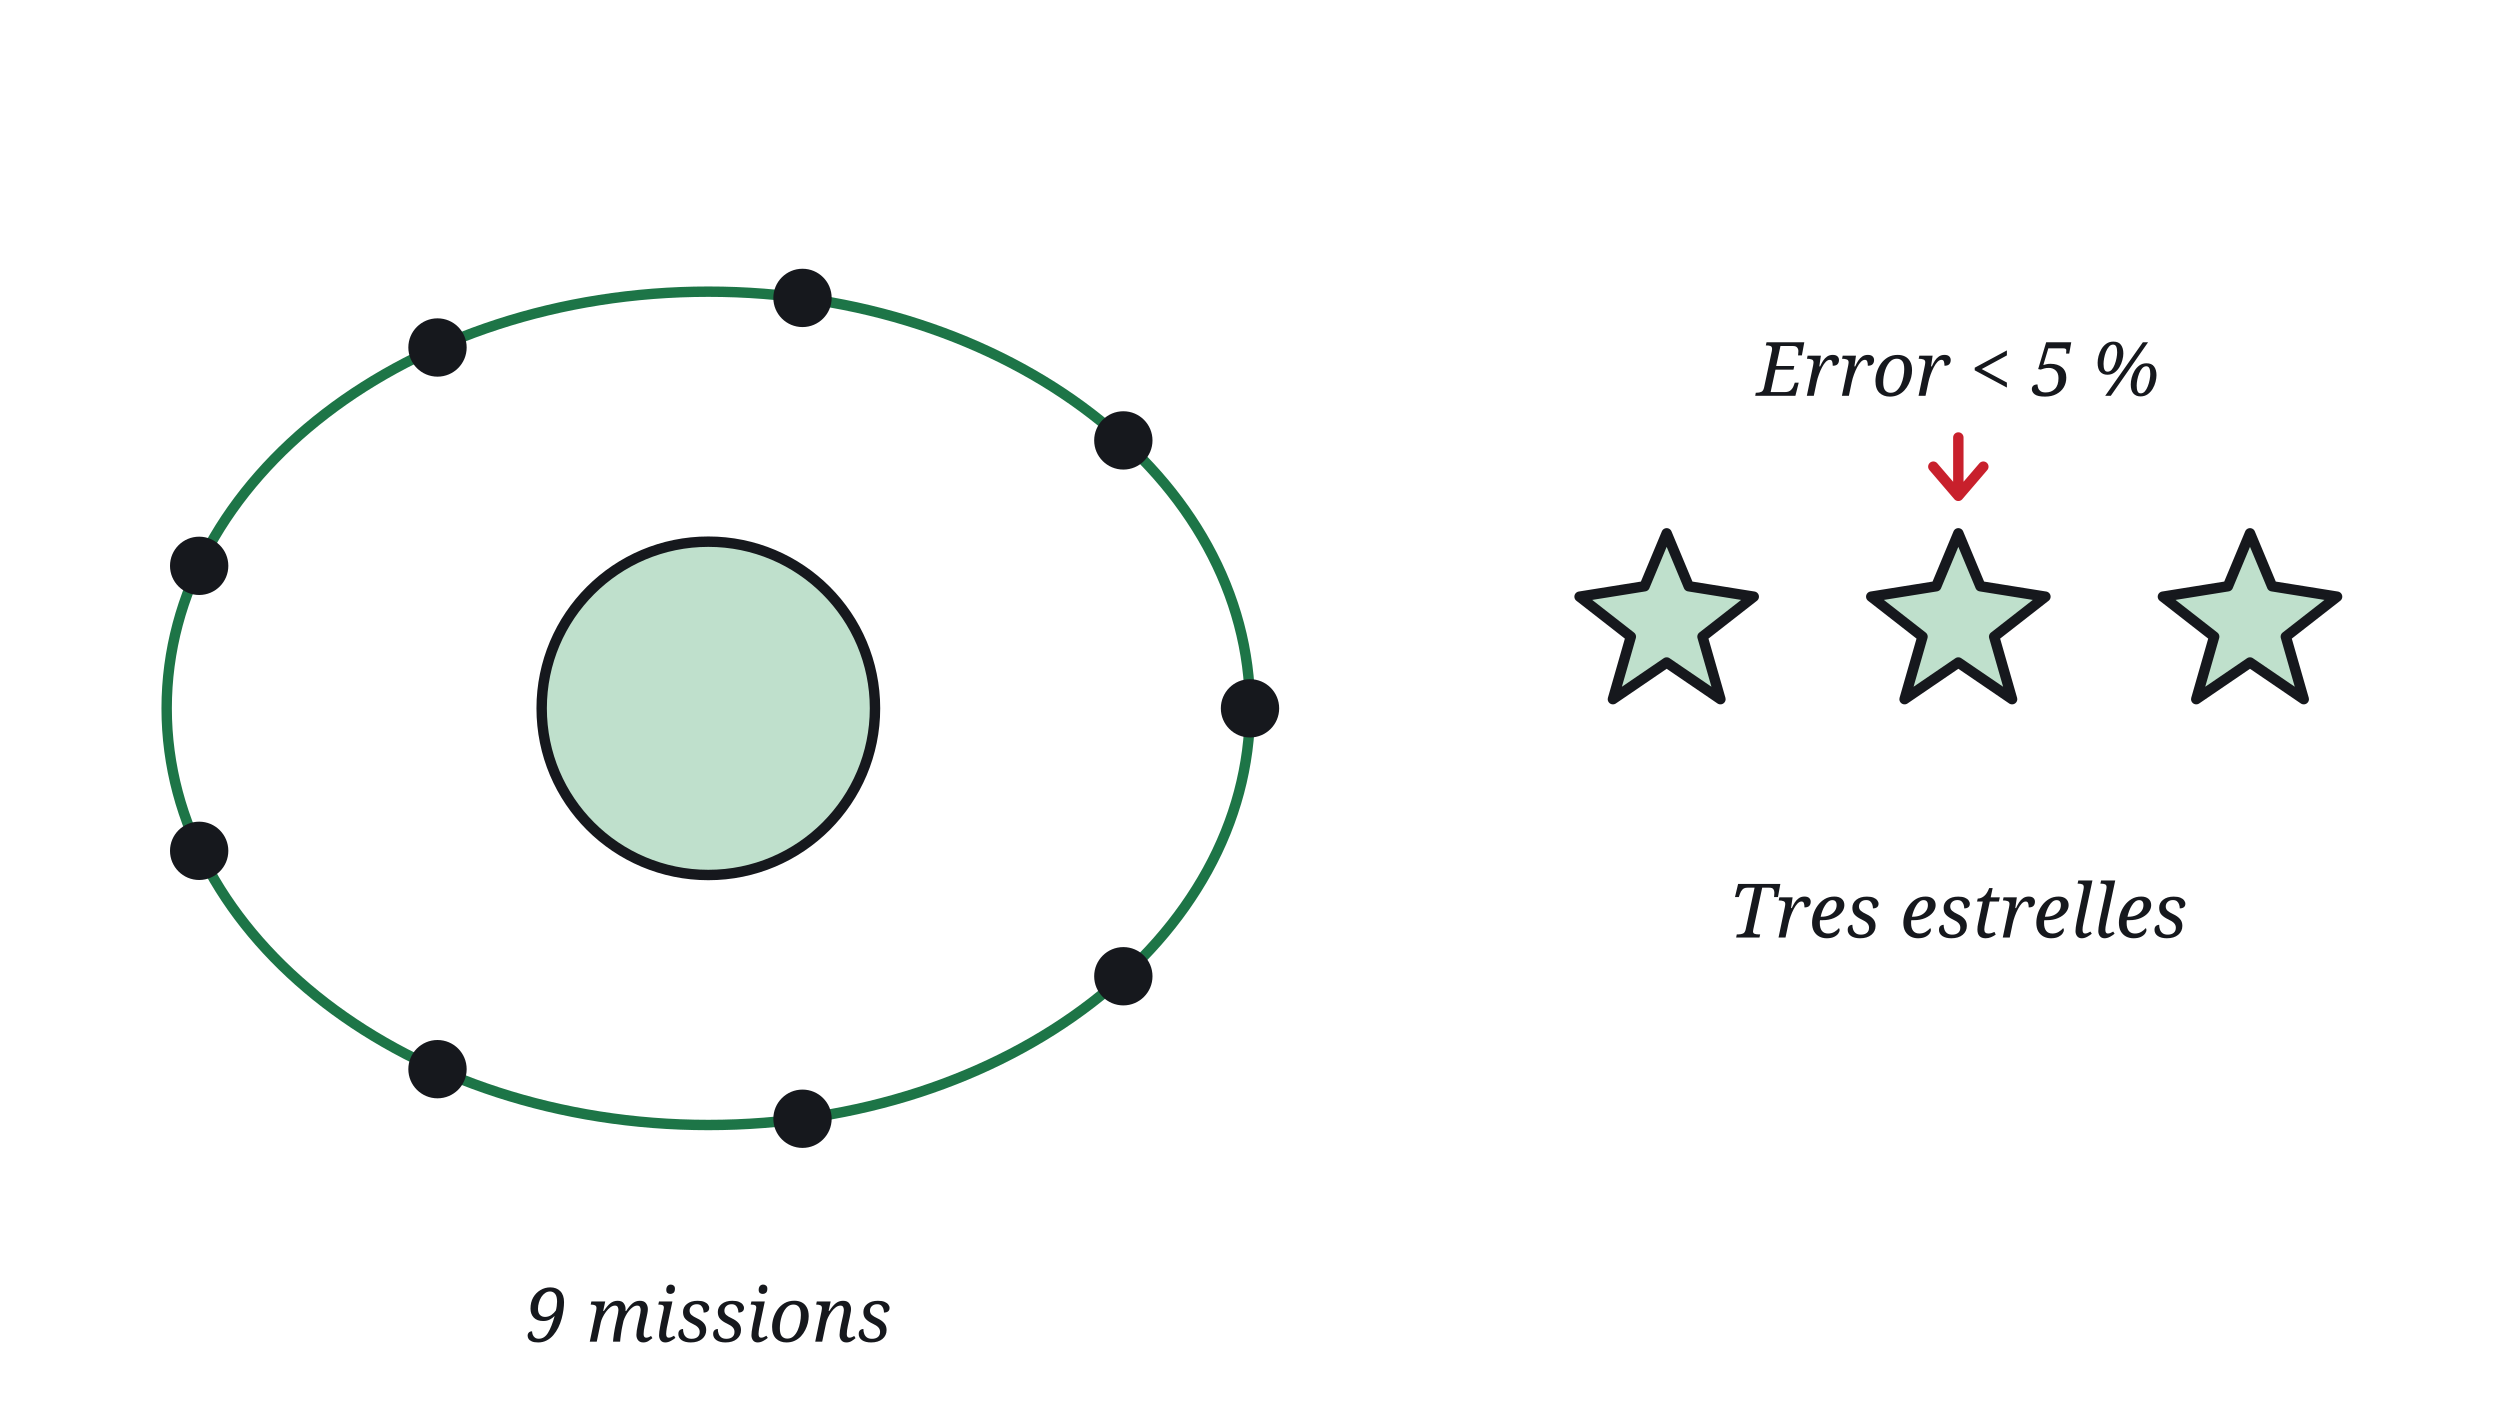
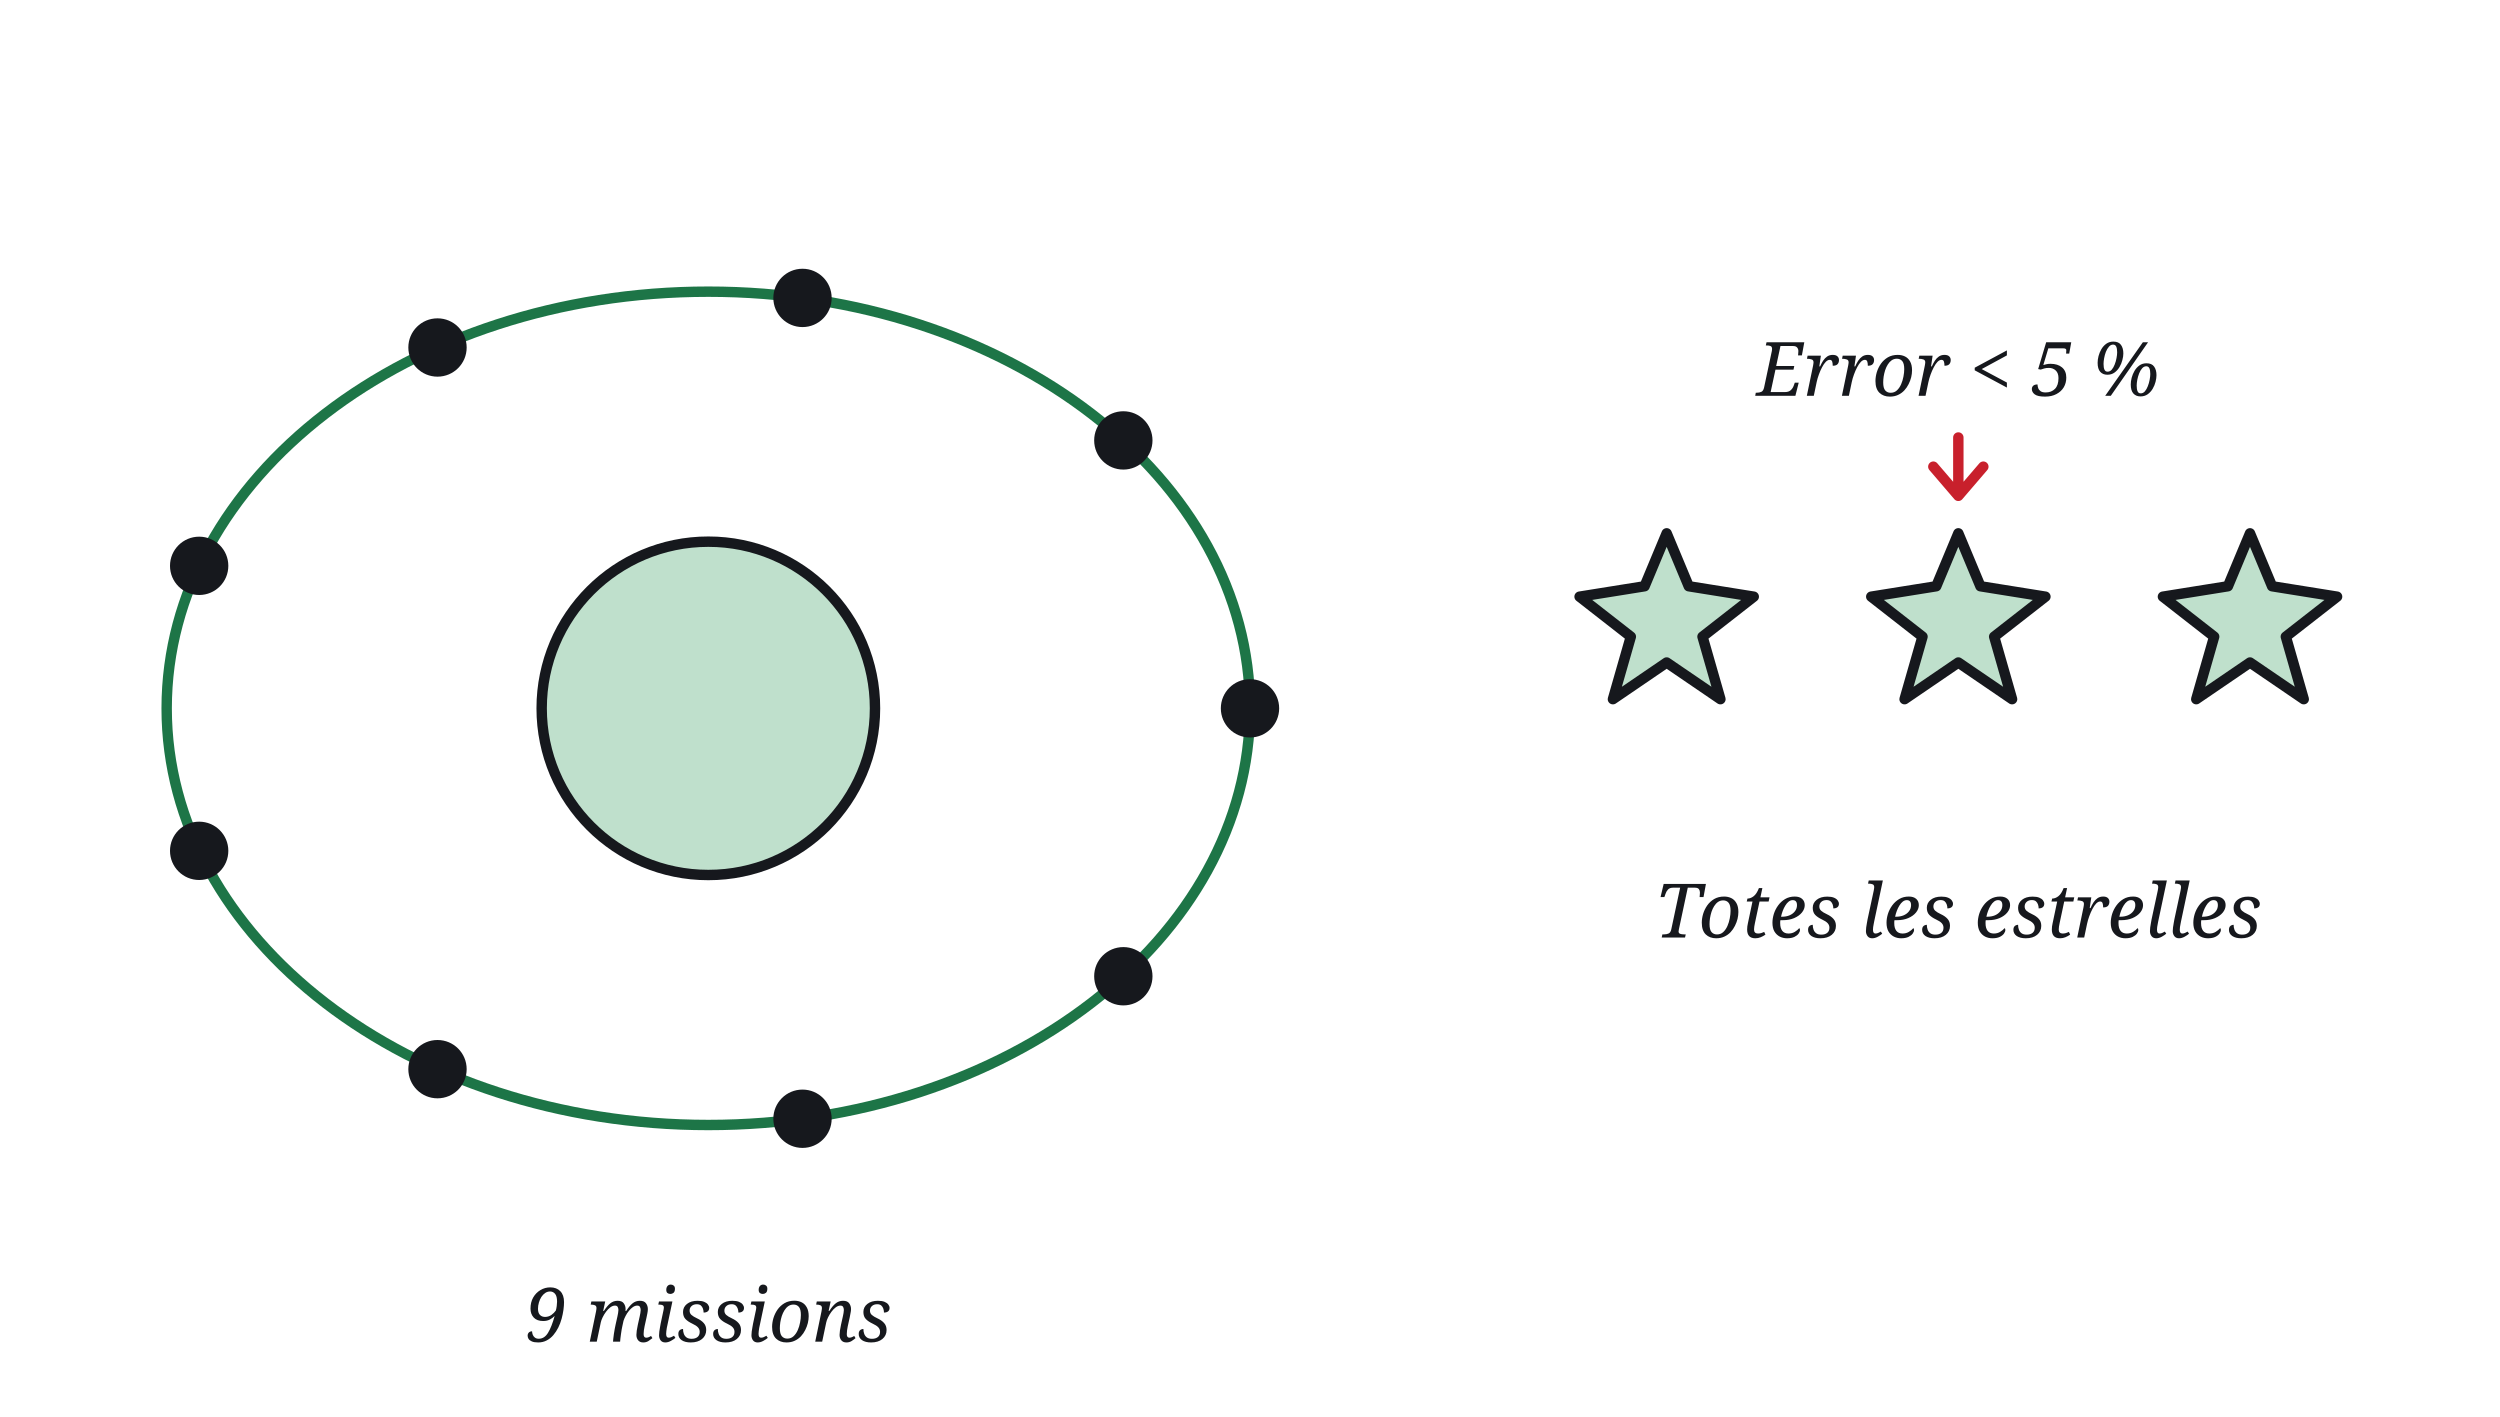
<svg xmlns="http://www.w3.org/2000/svg" class="ilu-d" viewBox="0 0 600 340">
  <style>svg.ilu-d{background:var(--sec-tinte,#e2f1e8)}.ilu-d .t{stroke: var(--ilu-tinta,#16181d); fill: none; stroke-width: 2.5; stroke-linecap: round; stroke-linejoin: round;}.ilu-d .a{stroke: var(--ilu-azul,#1d7547); fill: none; stroke-width: 2.5; stroke-linecap: round; stroke-linejoin: round;}.ilu-d .r{stroke: var(--ilu-rojo,#c8202c); fill: none; stroke-width: 2.5; stroke-linecap: round; stroke-linejoin: round;}.ilu-d .fa{fill: var(--ilu-relleno,#bfe0cc); stroke: none;}.ilu-d .ft{fill: var(--ilu-tinta,#16181d); stroke: none;}.ilu-d .fz{fill: var(--ilu-azul,#1d7547); stroke: none;}.ilu-d .lbl{fill: var(--ilu-tinta,#16181d); font-family: 'Newsreader', Georgia, serif; font-style: italic; font-size: 18px;}.ilu-d .num{fill: var(--ilu-tinta,#16181d); font-family: 'Newsreader', Georgia, serif; font-size: 34px; font-weight: 600;}.ilu-d .num-tres{font-size: 38px; font-weight: 700;}.ilu-d .nom-chatgpt{fill: var(--c-herramientas,#1c3faa);}.ilu-d .nom-vce{fill: var(--c-comunidad,#1d7547);}.ilu-d .nom-edumedia{fill: var(--c-multimedia,#a8206f);}.ilu-d .total{fill: var(--ilu-tinta,#16181d); font-family: 'Newsreader', Georgia, serif; font-size: 60px; font-weight: 700;}.ilu-d g.li2{stroke-width: 1.25;}.ilu-d g.li3{stroke-width: 0.833;}.ilu-d g.li4{stroke-width: 0.625;}</style>
  <ellipse class="a" cx="170" cy="170" rx="130" ry="100" />
  <circle class="fa" cx="170" cy="170" r="40" />
  <circle class="t" cx="170" cy="170" r="40" />
  <circle class="ft" cx="300" cy="170" r="7" />
  <circle class="ft" cx="269.6" cy="234.3" r="7" />
  <circle class="ft" cx="192.6" cy="268.5" r="7" />
  <circle class="ft" cx="105" cy="256.6" r="7" />
  <circle class="ft" cx="47.8" cy="204.2" r="7" />
  <circle class="ft" cx="47.8" cy="135.8" r="7" />
  <circle class="ft" cx="105" cy="83.4" r="7" />
  <circle class="ft" cx="192.6" cy="71.5" r="7" />
  <circle class="ft" cx="269.6" cy="105.7" r="7" />
  <text class="lbl" x="170" y="322" text-anchor="middle">9 missions</text>
  <text class="lbl" x="470" y="95" text-anchor="middle">Error &lt; 5 %</text>
  <path class="fa" d="M400 128 L405.3 140.7 L420.9 143.2 L408.6 152.8 L412.9 167.8 L400 159 L387.1 167.8 L391.4 152.8 L379.1 143.2 L394.7 140.7 Z" />
  <path class="t" d="M400 128 L405.3 140.7 L420.9 143.2 L408.6 152.8 L412.9 167.8 L400 159 L387.1 167.8 L391.4 152.8 L379.1 143.2 L394.7 140.7 Z" />
  <path class="fa" d="M470 128 L475.3 140.7 L490.9 143.2 L478.6 152.8 L482.9 167.8 L470 159 L457.1 167.8 L461.4 152.8 L449.1 143.2 L464.7 140.7 Z" />
  <path class="t" d="M470 128 L475.3 140.7 L490.9 143.2 L478.6 152.8 L482.9 167.8 L470 159 L457.1 167.8 L461.4 152.8 L449.1 143.2 L464.7 140.7 Z" />
  <path class="fa" d="M540 128 L545.3 140.7 L560.9 143.2 L548.6 152.8 L552.9 167.8 L540 159 L527.1 167.8 L531.4 152.8 L519.1 143.2 L534.7 140.7 Z" />
  <path class="t" d="M540 128 L545.3 140.7 L560.9 143.2 L548.6 152.8 L552.9 167.8 L540 159 L527.1 167.8 L531.4 152.8 L519.1 143.2 L534.7 140.7 Z" />
  <path class="r" d="M470 105 V118 M464 112 L470 119 L476 112" />
-   <text class="lbl" x="470" y="225" text-anchor="middle">Tres estrelles</text>
+   <text class="lbl" x="470" y="225" text-anchor="middle">Totes les estrelles</text>
</svg>
